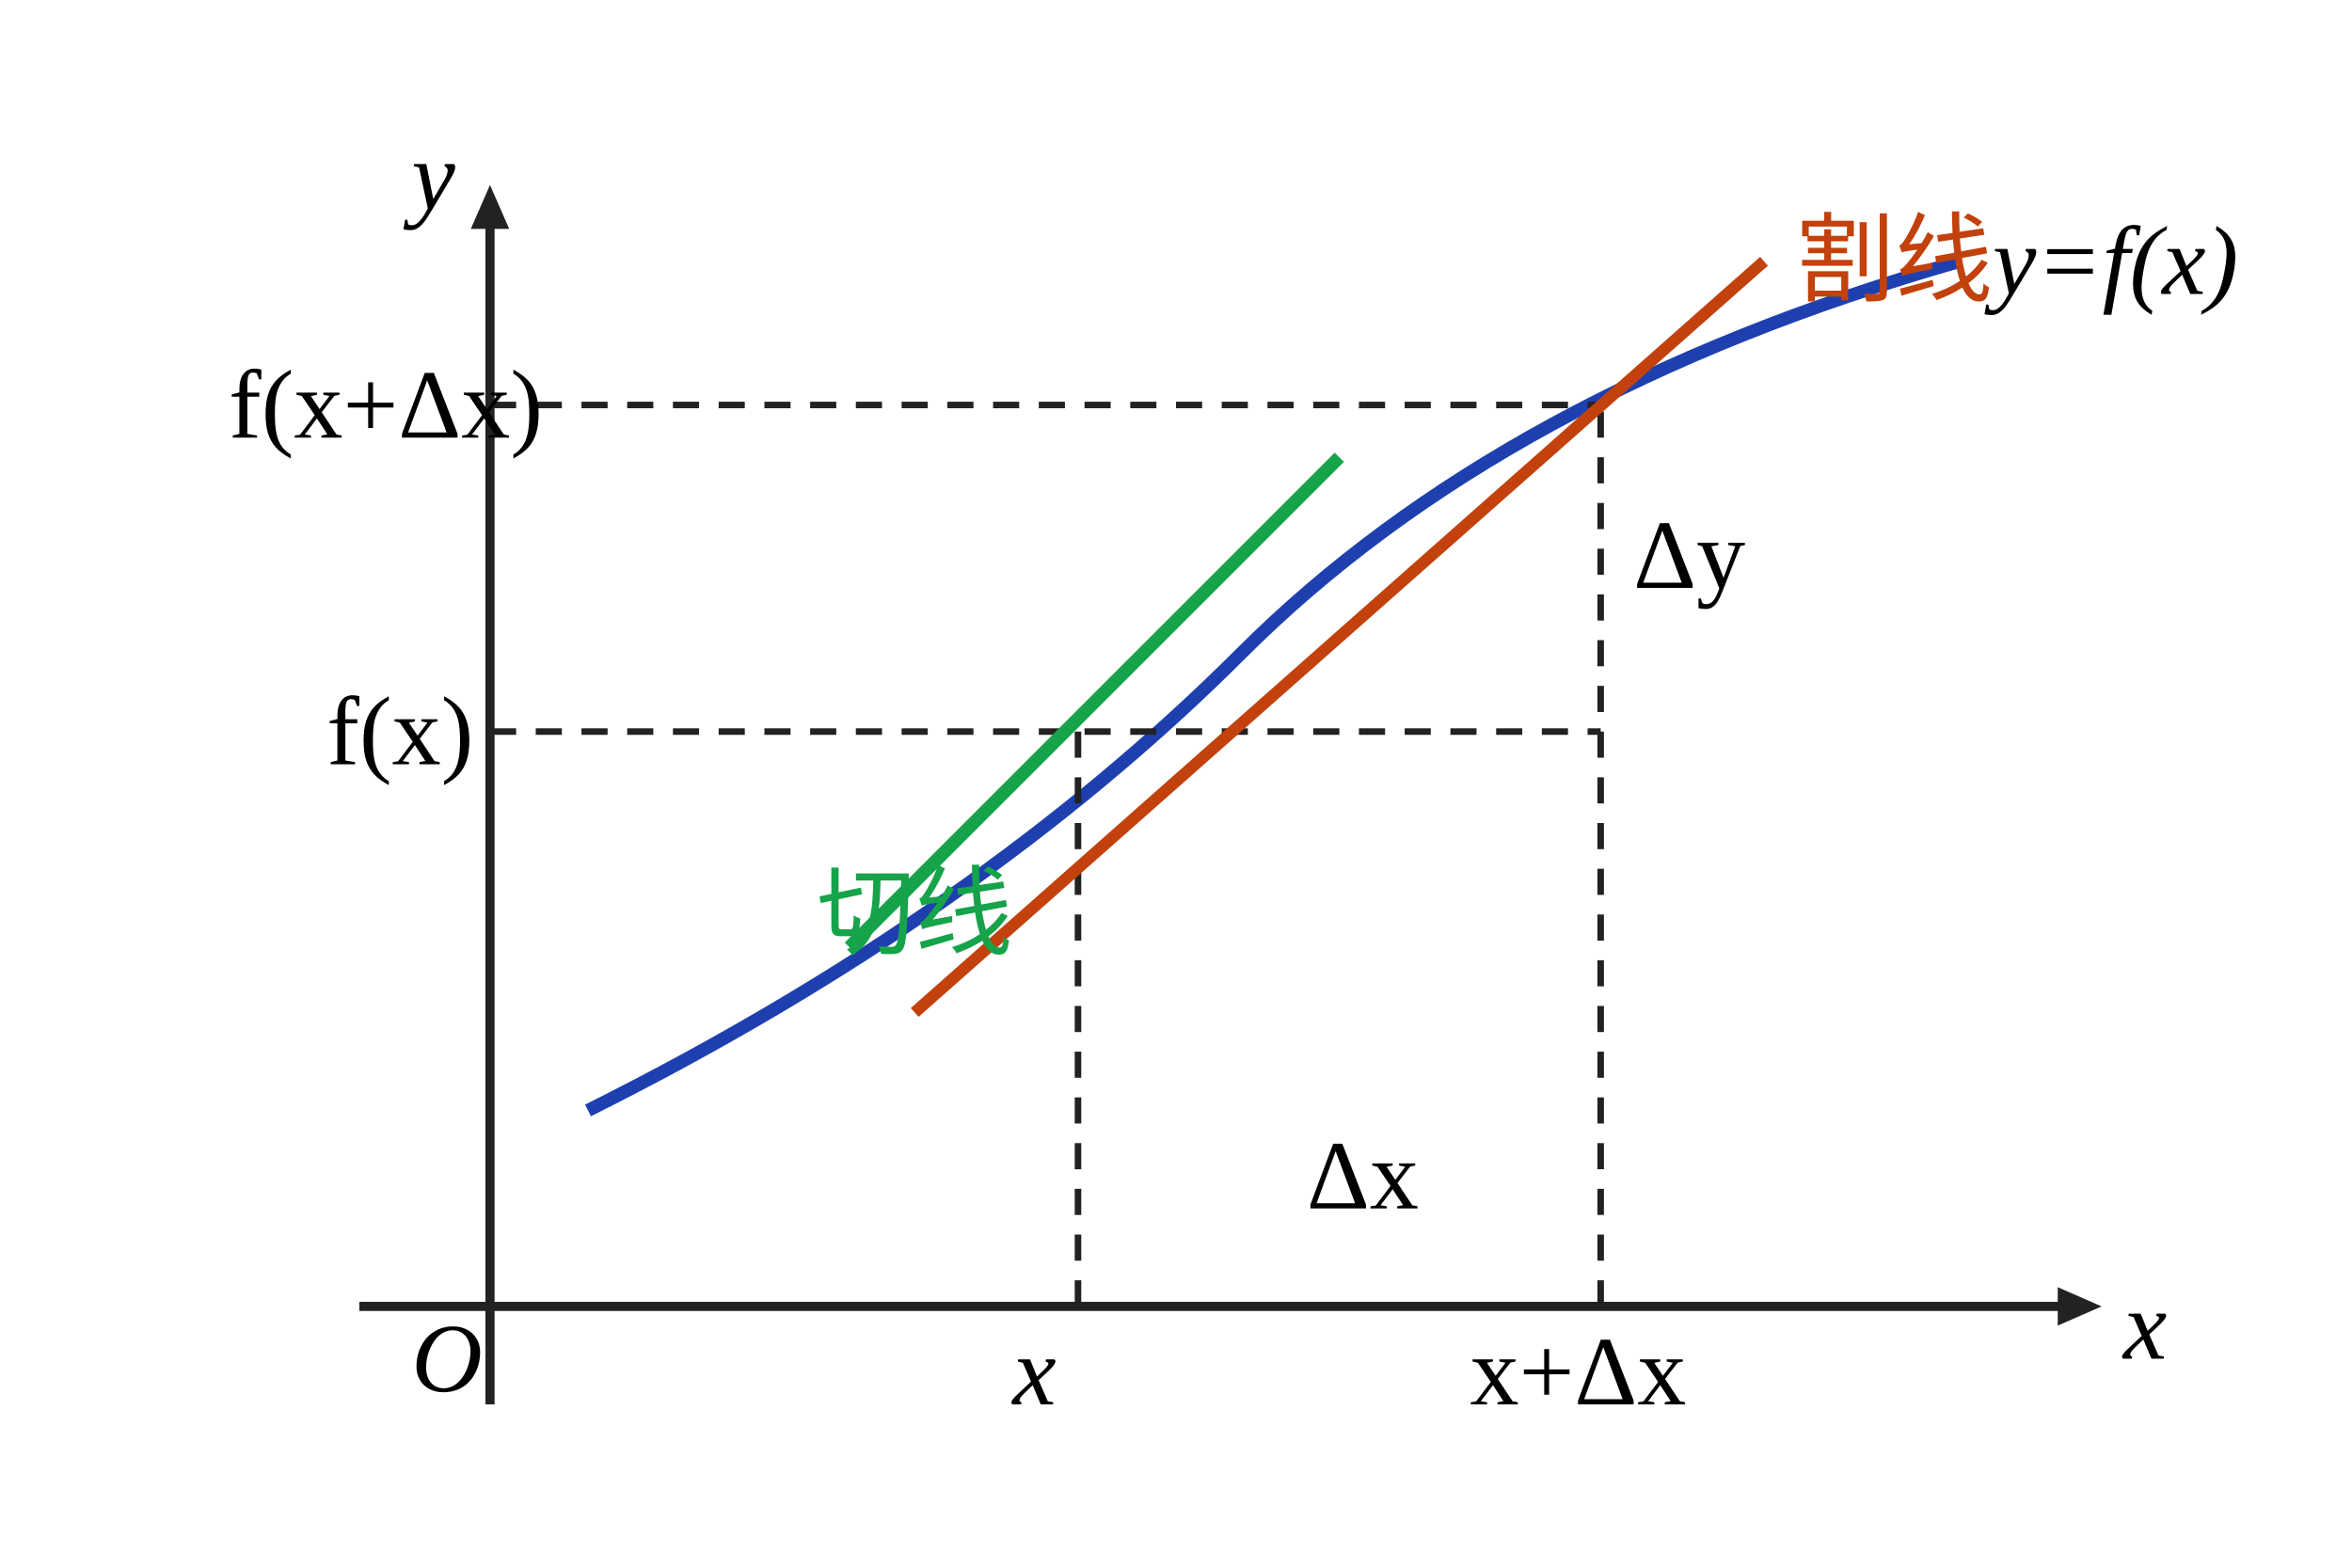
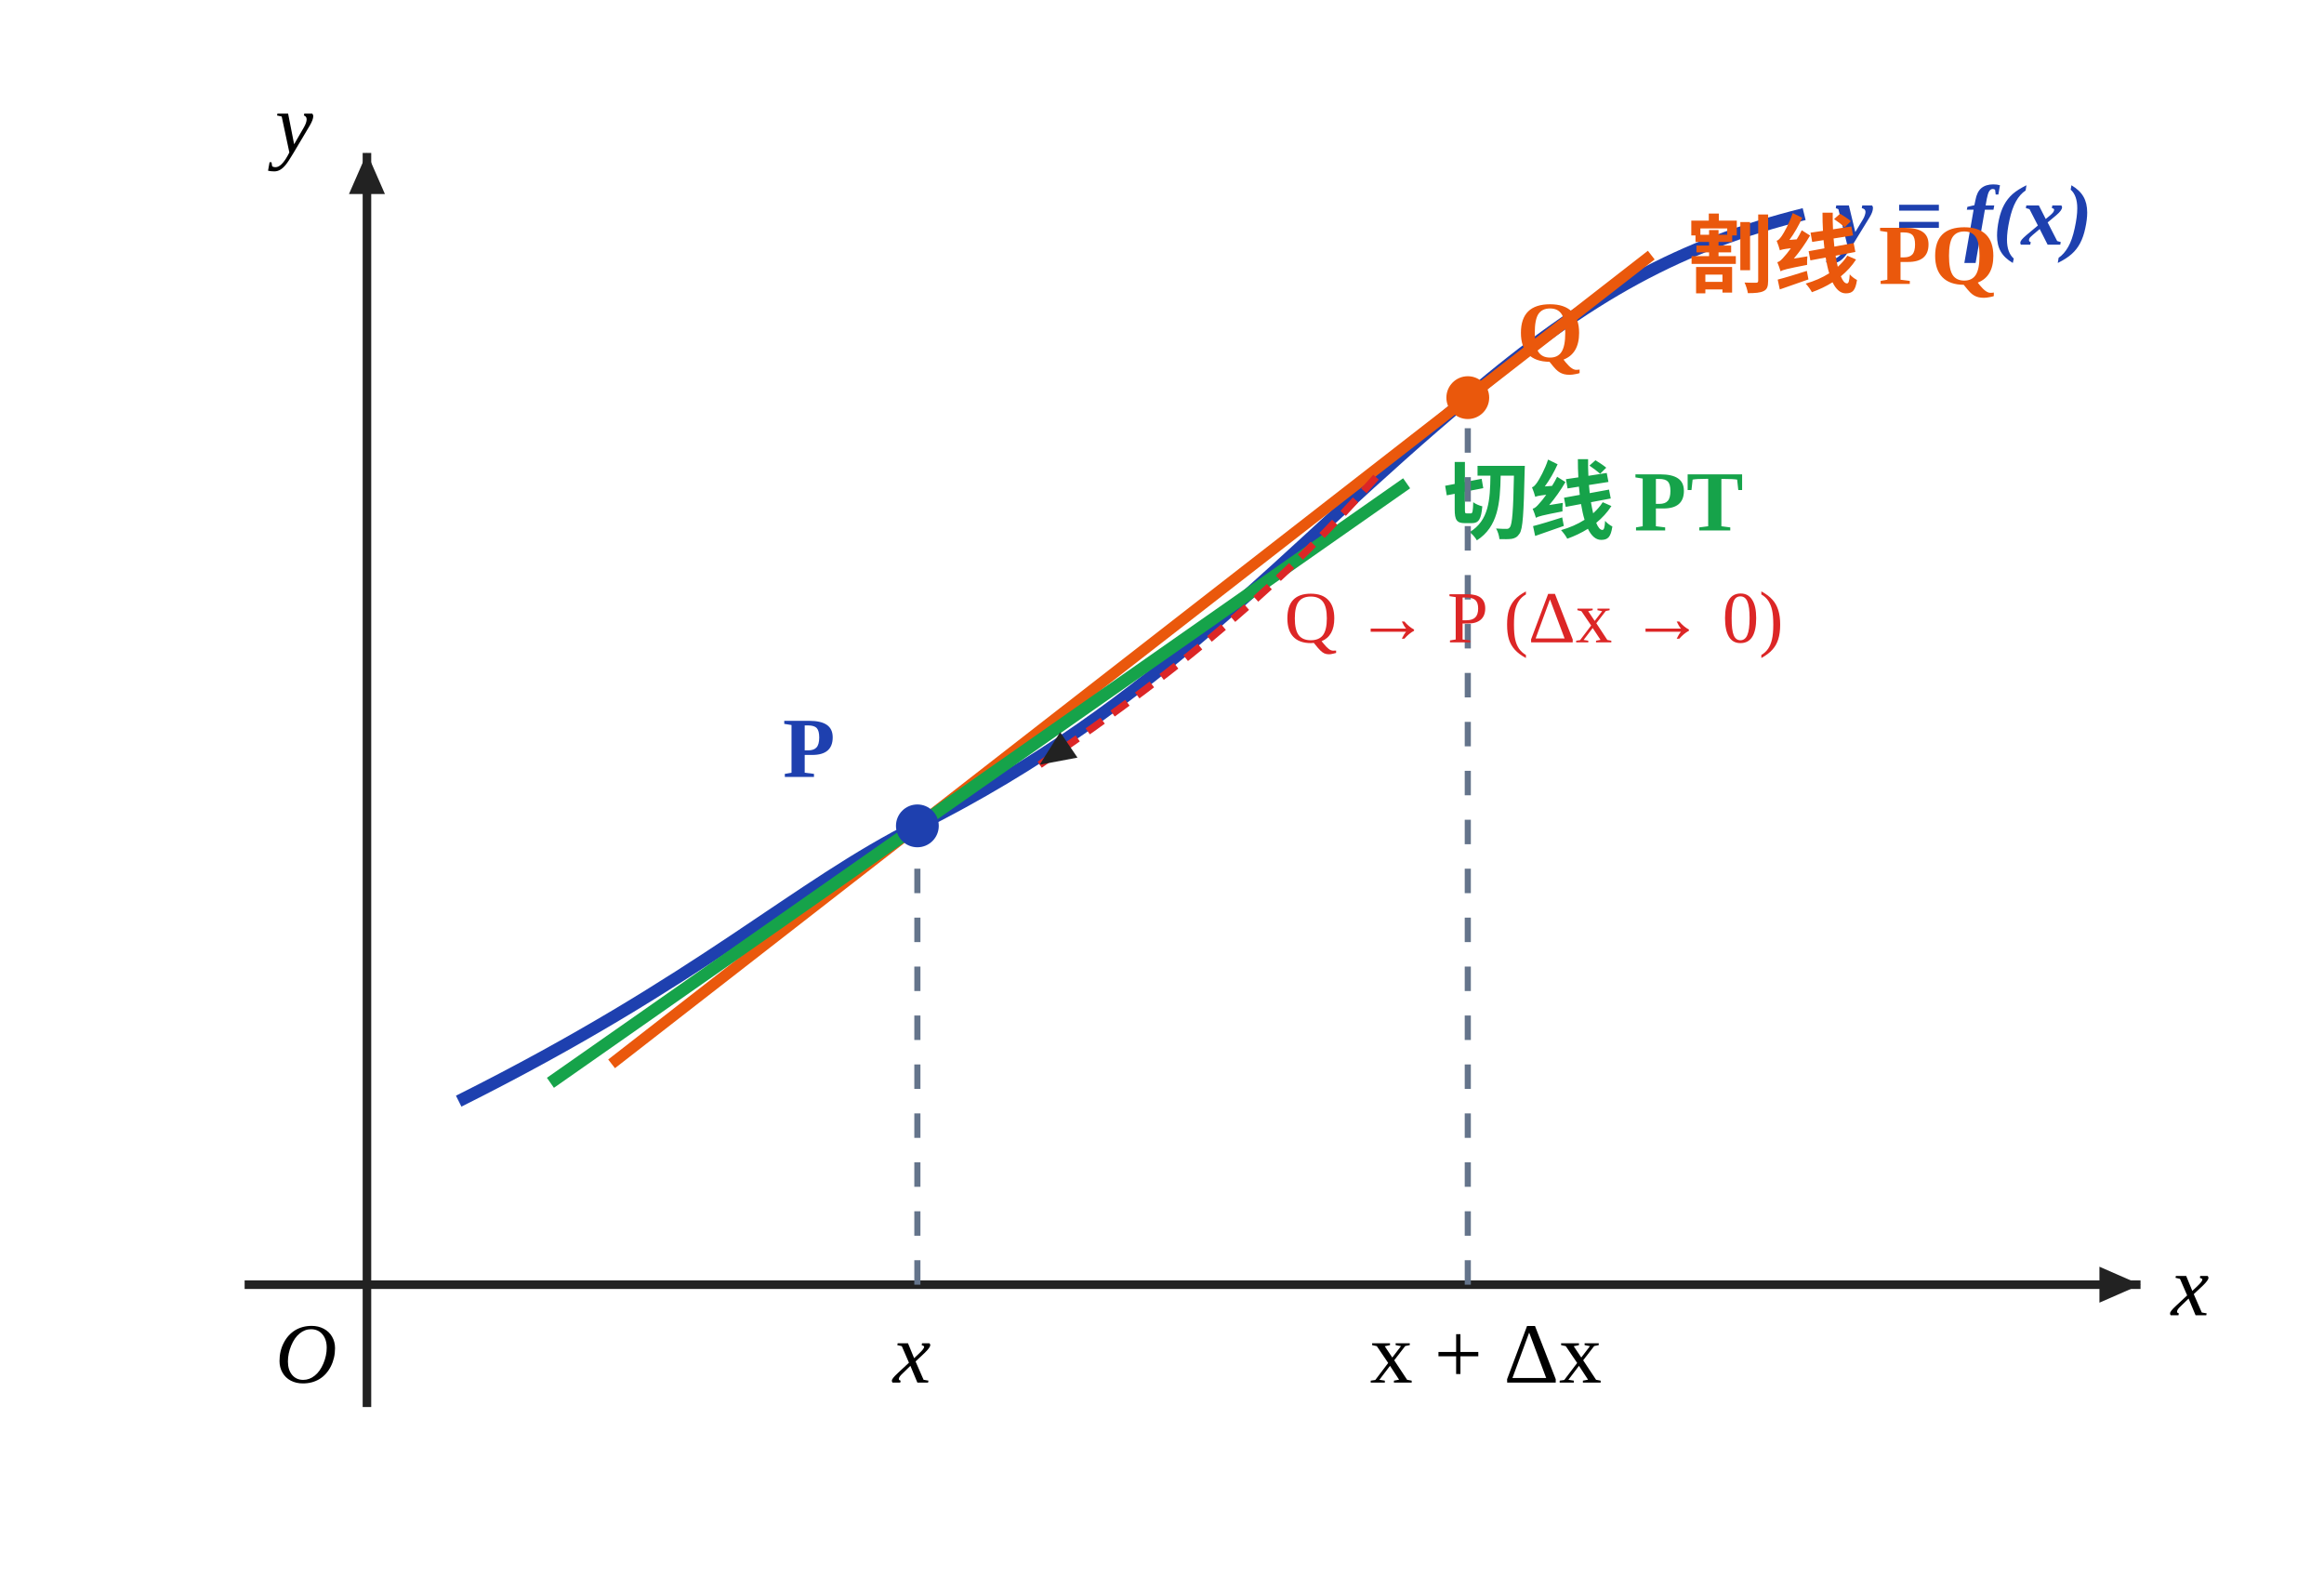
- <svg xmlns="http://www.w3.org/2000/svg" viewBox="0 0 360 240" width="100%" height="auto" style="max-width:360px; font-family:'Times New Roman', serif; font-size:15px;">
+ <svg xmlns="http://www.w3.org/2000/svg" viewBox="0 0 380 260" width="100%" height="auto" style="max-width:380px; font-family:'Times New Roman', serif; font-size:14px;">
  <defs>
-     <marker id="arr4" viewBox="0 0 10 10" refX="6" refY="5" markerWidth="6" markerHeight="6" orient="auto-start-reverse">
+     <marker id="arr423" viewBox="0 0 10 10" refX="8" refY="5" markerWidth="6" markerHeight="6" orient="auto-start-reverse">
      <path d="M 0 1.5 L 8 5 L 0 8.5 z" fill="#222" />
    </marker>
+     <marker id="arr_sec" viewBox="0 0 10 10" refX="8" refY="5" markerWidth="6" markerHeight="6" orient="auto-start-reverse">
+       <path d="M 0 1.5 L 8 5 L 0 8.5 z" fill="#ea580c" />
+     </marker>
  </defs>
-   <line x1="55" y1="200" x2="320" y2="200" stroke="#222" stroke-width="1.4" marker-end="url(#arr4)" />
-   <line x1="75" y1="215" x2="75" y2="30" stroke="#222" stroke-width="1.4" marker-end="url(#arr4)" />
-   <text x="325" y="208" font-style="italic">x</text>
-   <text x="63" y="32" font-style="italic">y</text>
-   <text x="63" y="213" font-style="italic">O</text>
-   <path d="M 90 170 Q 150 140 190 100 T 300 40" fill="none" stroke="#1e40af" stroke-width="2" />
-   <text x="305" y="45" font-style="italic">y=f(x)</text>
-   <line x1="165" y1="200" x2="165" y2="112" stroke="#222" stroke-width="1" stroke-dasharray="4,3" />
-   <line x1="245" y1="200" x2="245" y2="62" stroke="#222" stroke-width="1" stroke-dasharray="4,3" />
-   <line x1="75" y1="112" x2="245" y2="112" stroke="#222" stroke-width="1" stroke-dasharray="4,3" />
-   <line x1="75" y1="62" x2="245" y2="62" stroke="#222" stroke-width="1" stroke-dasharray="4,3" />
-   <line x1="140" y1="155" x2="270" y2="40" stroke="#c2410c" stroke-width="1.8" />
-   <text x="275" y="45" fill="#c2410c">割线</text>
-   <line x1="130" y1="145" x2="205" y2="70" stroke="#16a34a" stroke-width="2" />
-   <text x="125" y="145" fill="#16a34a">切线</text>
-   <text x="155" y="215" font-style="italic">x</text>
-   <text x="225" y="215">x+Δx</text>
-   <text x="50" y="117">f(x)</text>
-   <text x="35" y="67">f(x+Δx)</text>
-   <text x="250" y="90">Δy</text>
-   <text x="200" y="185">Δx</text>
+   <line x1="40" y1="210" x2="350" y2="210" stroke="#222" stroke-width="1.4" marker-end="url(#arr423)" />
+   <line x1="60" y1="230" x2="60" y2="25" stroke="#222" stroke-width="1.4" marker-end="url(#arr423)" />
+   <text x="355" y="215" font-style="italic">x</text>
+   <text x="45" y="25" font-style="italic">y</text>
+   <text x="45" y="226" font-style="italic">O</text>
+   <path d="M 75 180 C 115 160 130 145 150 135 C 190 115 210 90 240 65 C 260 48 275 40 295 35" fill="none" stroke="#1e40af" stroke-width="2" />
+   <text x="300" y="40" fill="#1e40af" font-style="italic" font-weight="bold">y = f(x)</text>
+   <line x1="100.0" y1="173.9" x2="270.0" y2="41.7" stroke="#ea580c" stroke-width="1.8" />
+   <text x="276.0" y="46.7" fill="#ea580c" font-weight="bold">割线 PQ</text>
+   <line x1="90.0" y1="177.0" x2="230.0" y2="79.0" stroke="#16a34a" stroke-width="2" />
+   <text x="236.0" y="87.0" fill="#16a34a" font-weight="bold">切线 PT</text>
+   <line x1="150" y1="210" x2="150" y2="135" stroke="#64748b" stroke-width="1" stroke-dasharray="4,4" />
+   <line x1="240" y1="210" x2="240" y2="65" stroke="#64748b" stroke-width="1" stroke-dasharray="4,4" />
+   <circle cx="150" cy="135" r="3.5" fill="#1e40af" />
+   <circle cx="240" cy="65" r="3.5" fill="#ea580c" />
+   <text x="128" y="127" fill="#1e40af" font-weight="bold">P</text>
+   <text x="248" y="59" fill="#ea580c" font-weight="bold">Q</text>
+   <path d="M 225 78 C 210 95 195 108 170 125" fill="none" stroke="#dc2626" stroke-width="1.2" stroke-dasharray="3,2" marker-end="url(#arr423)" />
+   <text x="210" y="105" fill="#dc2626" font-size="12px">Q → P (Δx → 0)</text>
+   <text x="146" y="226" font-style="italic">x</text>
+   <text x="224" y="226">x + Δx</text>
</svg>
